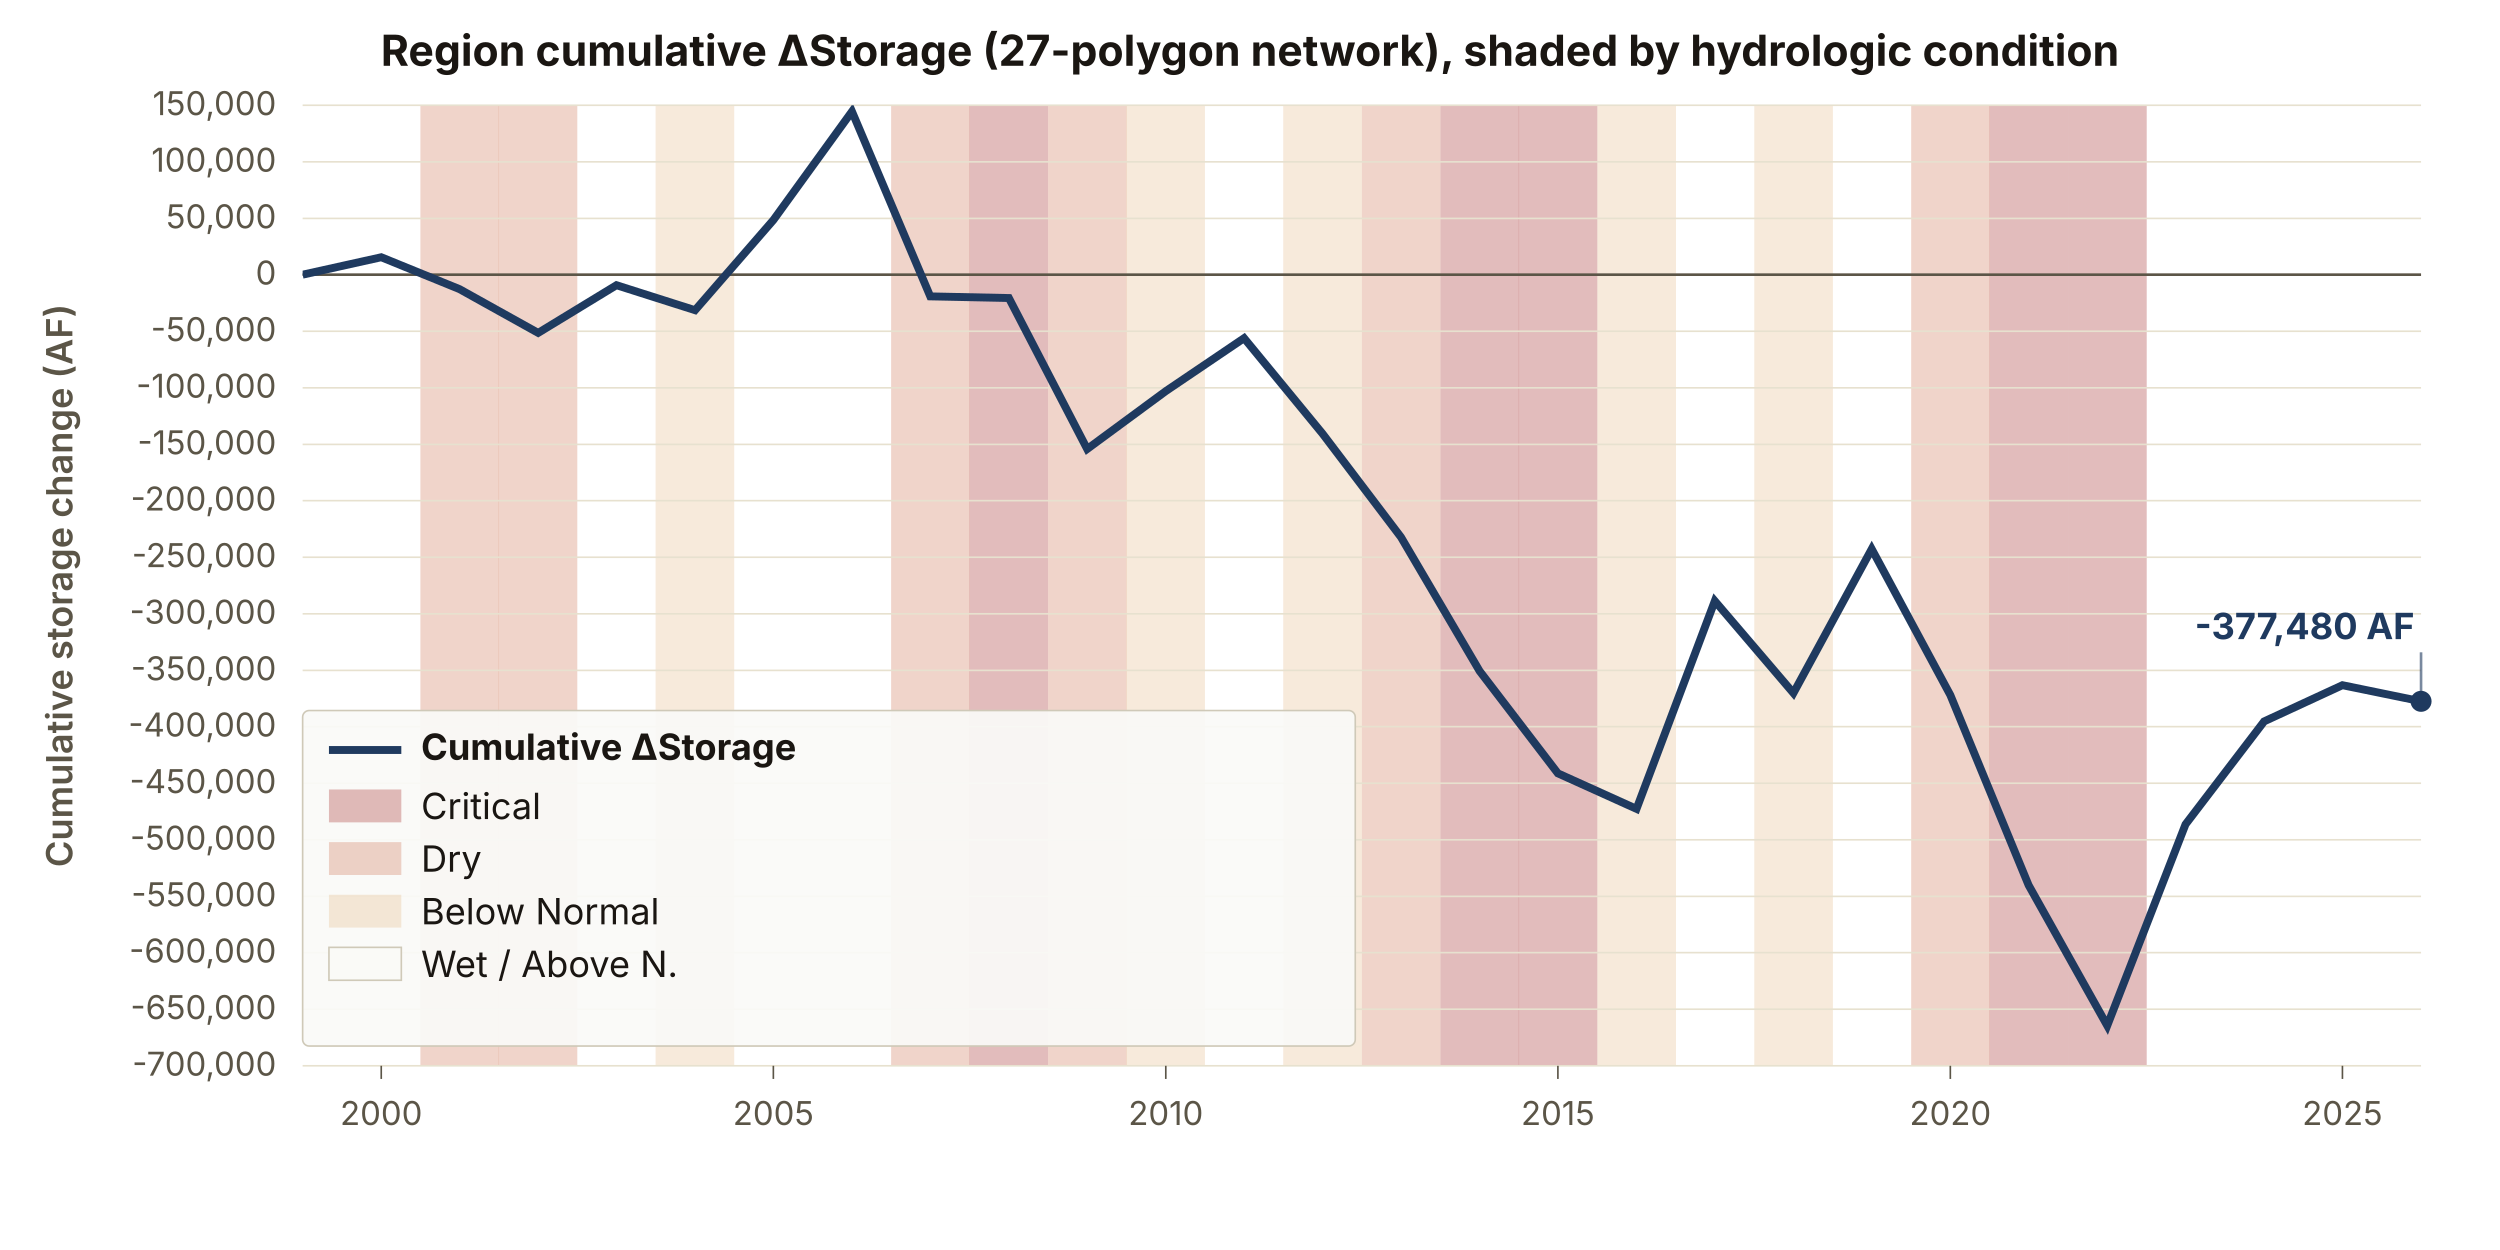
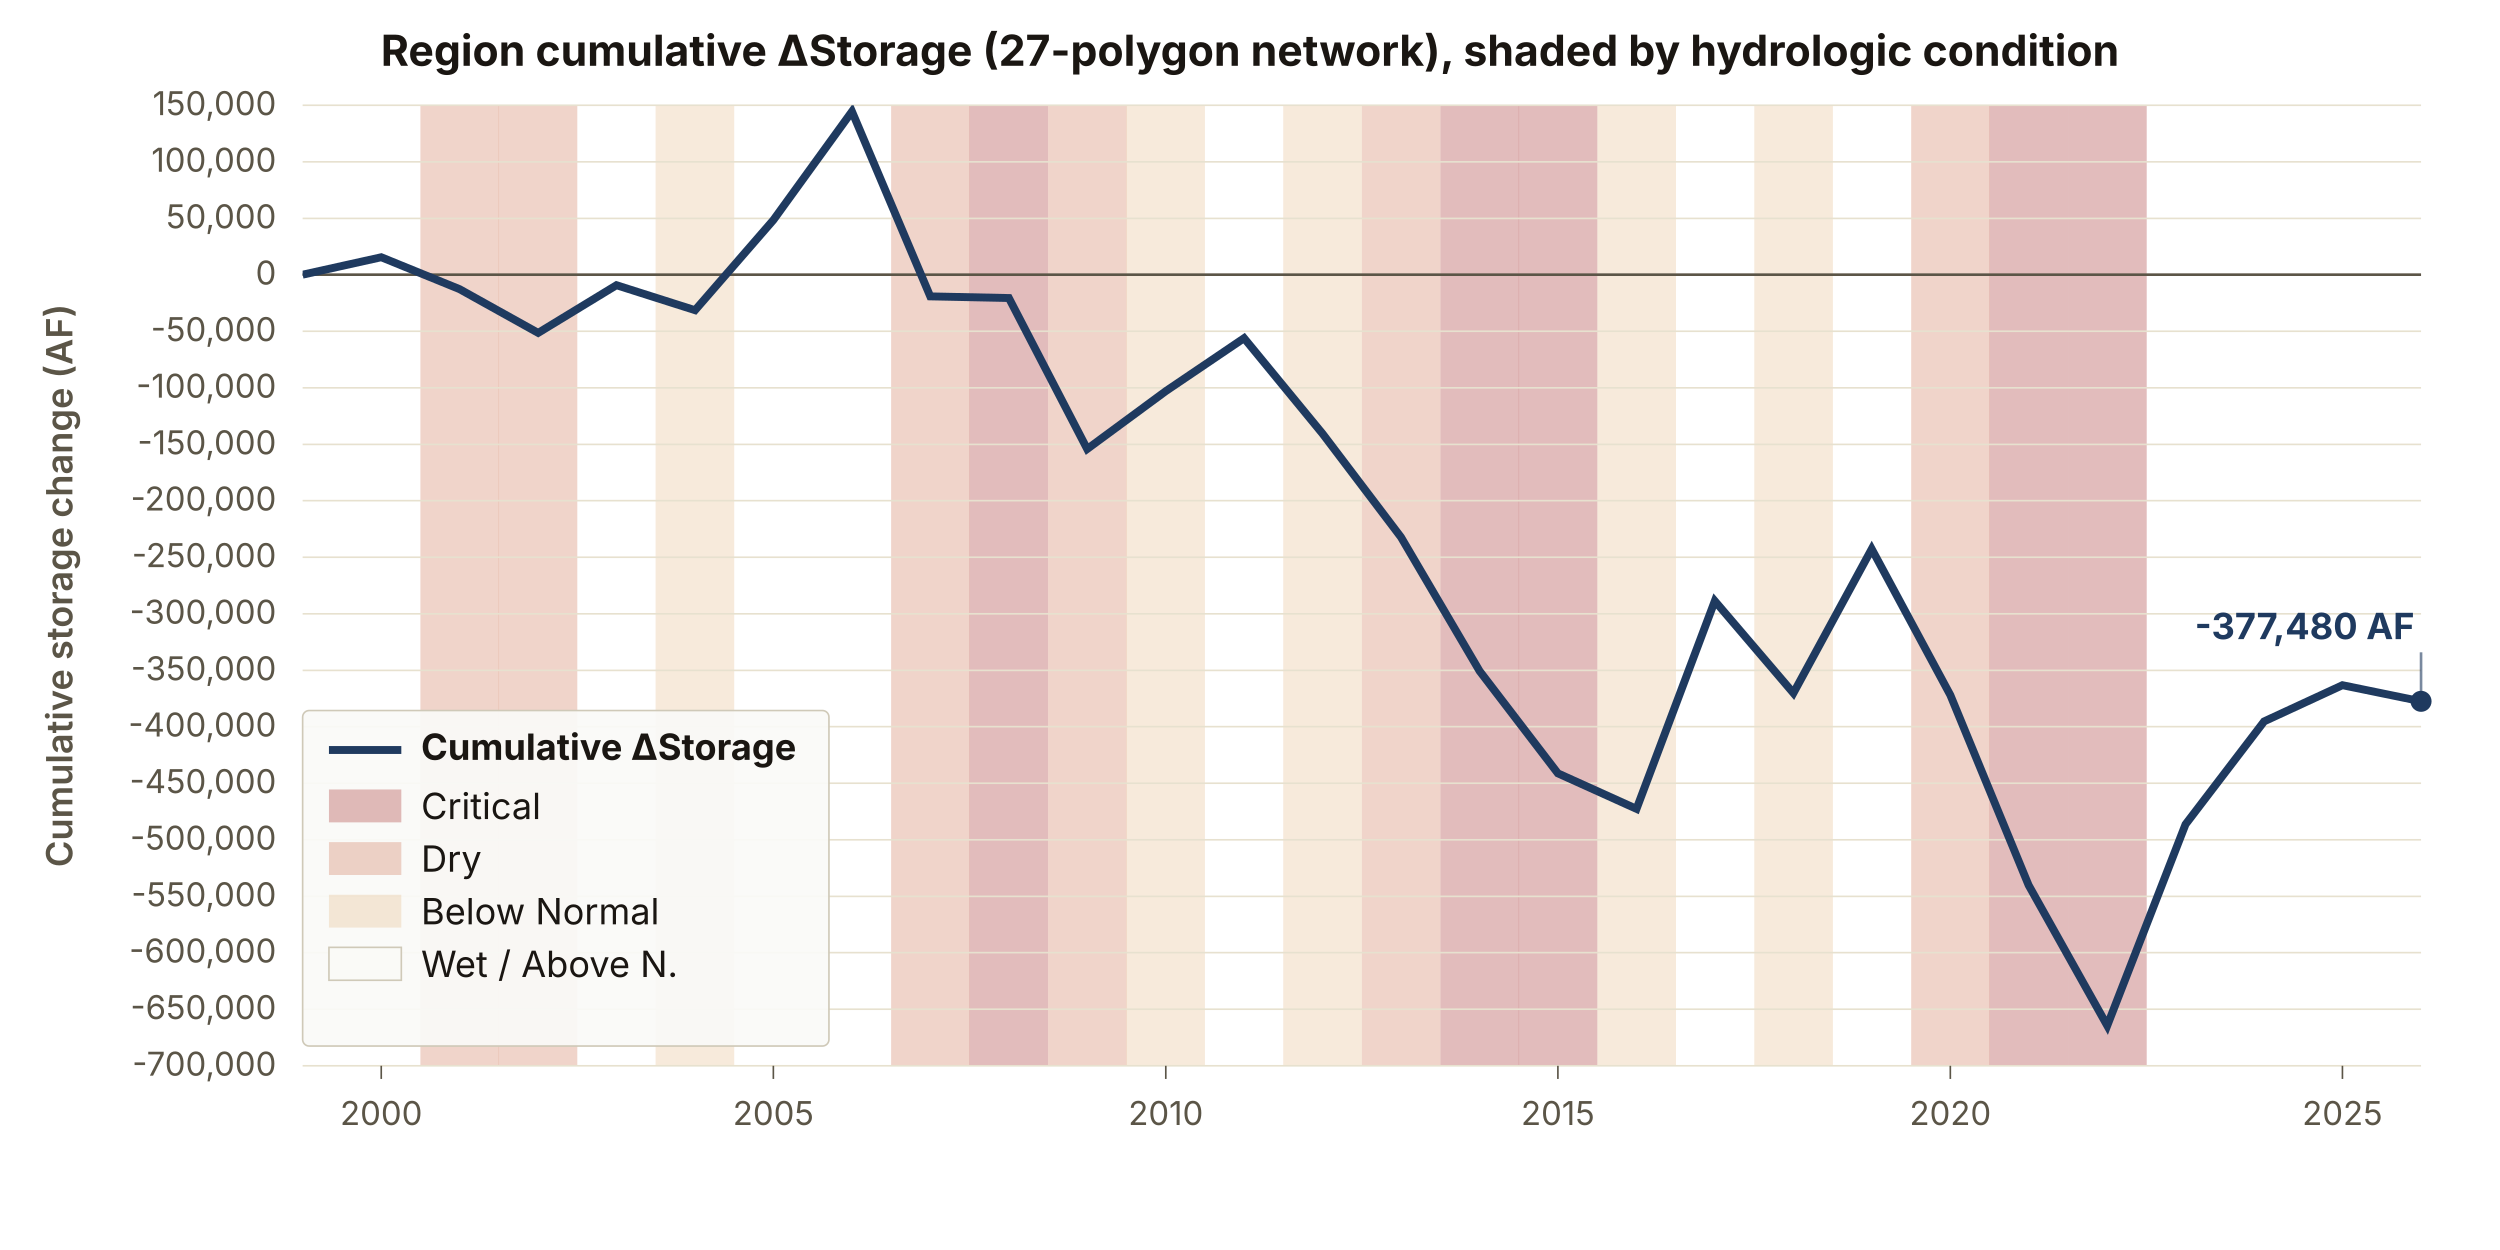
<svg xmlns="http://www.w3.org/2000/svg" viewBox="0 0 760 380" style="background:#fafaf7;font-family:'Inter',ui-sans-serif,system-ui;width:100%;height:auto;display:block;">
  <defs>
    <clipPath id="ts-clip">
      <rect x="92" y="32" width="644" height="292" />
    </clipPath>
  </defs>
  <text x="380.0" y="20" text-anchor="middle" font-size="13" font-weight="700" fill="#1a1612">Region cumulative ΔStorage (27-polygon network), shaded by hydrologic condition</text>
  <rect x="127.8" y="32" width="23.9" height="292" fill="#c75a35" fill-opacity="0.26" />
  <rect x="151.6" y="32" width="23.9" height="292" fill="#c75a35" fill-opacity="0.26" />
  <rect x="199.3" y="32" width="23.9" height="292" fill="#d99a4f" fill-opacity="0.2" />
  <rect x="270.9" y="32" width="23.9" height="292" fill="#c75a35" fill-opacity="0.26" />
  <rect x="294.7" y="32" width="23.9" height="292" fill="#a32d2d" fill-opacity="0.32" />
  <rect x="318.6" y="32" width="23.9" height="292" fill="#c75a35" fill-opacity="0.26" />
  <rect x="342.4" y="32" width="23.9" height="292" fill="#d99a4f" fill-opacity="0.2" />
  <rect x="390.1" y="32" width="23.9" height="292" fill="#d99a4f" fill-opacity="0.2" />
  <rect x="414.0" y="32" width="23.9" height="292" fill="#c75a35" fill-opacity="0.26" />
  <rect x="437.9" y="32" width="23.9" height="292" fill="#a32d2d" fill-opacity="0.32" />
  <rect x="461.7" y="32" width="23.9" height="292" fill="#a32d2d" fill-opacity="0.32" />
  <rect x="485.6" y="32" width="23.9" height="292" fill="#d99a4f" fill-opacity="0.2" />
  <rect x="533.3" y="32" width="23.9" height="292" fill="#d99a4f" fill-opacity="0.2" />
  <rect x="581.0" y="32" width="23.9" height="292" fill="#c75a35" fill-opacity="0.26" />
  <rect x="604.8" y="32" width="23.9" height="292" fill="#a32d2d" fill-opacity="0.32" />
  <rect x="628.7" y="32" width="23.9" height="292" fill="#a32d2d" fill-opacity="0.32" />
  <line x1="92" y1="324.0" x2="736" y2="324.0" stroke="#e7e1cf" stroke-width="0.5" />
  <text x="84" y="327.0" text-anchor="end" font-size="10" fill="#5b5547">-700,000</text>
  <line x1="92" y1="306.8" x2="736" y2="306.8" stroke="#e7e1cf" stroke-width="0.5" />
  <text x="84" y="309.8" text-anchor="end" font-size="10" fill="#5b5547">-650,000</text>
  <line x1="92" y1="289.6" x2="736" y2="289.6" stroke="#e7e1cf" stroke-width="0.5" />
  <text x="84" y="292.6" text-anchor="end" font-size="10" fill="#5b5547">-600,000</text>
  <line x1="92" y1="272.5" x2="736" y2="272.5" stroke="#e7e1cf" stroke-width="0.5" />
  <text x="84" y="275.5" text-anchor="end" font-size="10" fill="#5b5547">-550,000</text>
  <line x1="92" y1="255.3" x2="736" y2="255.3" stroke="#e7e1cf" stroke-width="0.5" />
  <text x="84" y="258.3" text-anchor="end" font-size="10" fill="#5b5547">-500,000</text>
  <line x1="92" y1="238.1" x2="736" y2="238.1" stroke="#e7e1cf" stroke-width="0.5" />
  <text x="84" y="241.1" text-anchor="end" font-size="10" fill="#5b5547">-450,000</text>
  <line x1="92" y1="220.9" x2="736" y2="220.9" stroke="#e7e1cf" stroke-width="0.5" />
  <text x="84" y="223.9" text-anchor="end" font-size="10" fill="#5b5547">-400,000</text>
  <line x1="92" y1="203.8" x2="736" y2="203.8" stroke="#e7e1cf" stroke-width="0.5" />
  <text x="84" y="206.8" text-anchor="end" font-size="10" fill="#5b5547">-350,000</text>
  <line x1="92" y1="186.6" x2="736" y2="186.6" stroke="#e7e1cf" stroke-width="0.5" />
  <text x="84" y="189.6" text-anchor="end" font-size="10" fill="#5b5547">-300,000</text>
  <line x1="92" y1="169.4" x2="736" y2="169.4" stroke="#e7e1cf" stroke-width="0.5" />
  <text x="84" y="172.4" text-anchor="end" font-size="10" fill="#5b5547">-250,000</text>
  <line x1="92" y1="152.2" x2="736" y2="152.2" stroke="#e7e1cf" stroke-width="0.5" />
  <text x="84" y="155.2" text-anchor="end" font-size="10" fill="#5b5547">-200,000</text>
  <line x1="92" y1="135.1" x2="736" y2="135.1" stroke="#e7e1cf" stroke-width="0.5" />
  <text x="84" y="138.1" text-anchor="end" font-size="10" fill="#5b5547">-150,000</text>
  <line x1="92" y1="117.9" x2="736" y2="117.9" stroke="#e7e1cf" stroke-width="0.5" />
  <text x="84" y="120.9" text-anchor="end" font-size="10" fill="#5b5547">-100,000</text>
  <line x1="92" y1="100.7" x2="736" y2="100.7" stroke="#e7e1cf" stroke-width="0.5" />
  <text x="84" y="103.7" text-anchor="end" font-size="10" fill="#5b5547">-50,000</text>
  <line x1="92" y1="83.5" x2="736" y2="83.5" stroke="#e7e1cf" stroke-width="0.5" />
  <text x="84" y="86.5" text-anchor="end" font-size="10" fill="#5b5547">0</text>
  <line x1="92" y1="66.4" x2="736" y2="66.4" stroke="#e7e1cf" stroke-width="0.5" />
  <text x="84" y="69.4" text-anchor="end" font-size="10" fill="#5b5547">50,000</text>
  <line x1="92" y1="49.2" x2="736" y2="49.2" stroke="#e7e1cf" stroke-width="0.5" />
  <text x="84" y="52.2" text-anchor="end" font-size="10" fill="#5b5547">100,000</text>
  <line x1="92" y1="32.0" x2="736" y2="32.0" stroke="#e7e1cf" stroke-width="0.5" />
  <text x="84" y="35.0" text-anchor="end" font-size="10" fill="#5b5547">150,000</text>
  <line x1="92" y1="83.5" x2="736" y2="83.5" stroke="#5b5547" stroke-width="0.8" />
  <line x1="115.9" y1="324" x2="115.9" y2="328" stroke="#5b5547" stroke-width="0.5" />
  <text x="115.9" y="342" text-anchor="middle" font-size="10" fill="#5b5547">2000</text>
  <line x1="235.1" y1="324" x2="235.1" y2="328" stroke="#5b5547" stroke-width="0.5" />
  <text x="235.1" y="342" text-anchor="middle" font-size="10" fill="#5b5547">2005</text>
  <line x1="354.4" y1="324" x2="354.4" y2="328" stroke="#5b5547" stroke-width="0.5" />
  <text x="354.4" y="342" text-anchor="middle" font-size="10" fill="#5b5547">2010</text>
  <line x1="473.6" y1="324" x2="473.6" y2="328" stroke="#5b5547" stroke-width="0.5" />
  <text x="473.6" y="342" text-anchor="middle" font-size="10" fill="#5b5547">2015</text>
  <line x1="592.9" y1="324" x2="592.9" y2="328" stroke="#5b5547" stroke-width="0.5" />
  <text x="592.9" y="342" text-anchor="middle" font-size="10" fill="#5b5547">2020</text>
  <line x1="712.1" y1="324" x2="712.1" y2="328" stroke="#5b5547" stroke-width="0.5" />
  <text x="712.1" y="342" text-anchor="middle" font-size="10" fill="#5b5547">2025</text>
  <text x="22" y="178.0" transform="rotate(-90,22,178.0)" text-anchor="middle" font-size="11" fill="#5b5547" font-weight="600">Cumulative storage change (AF)</text>
  <polyline points="92.0,83.5 115.9,78.2 139.7,87.9 163.6,101.2 187.4,86.7 211.3,94.3 235.1,66.9 259.0,33.9 282.8,90.1 306.7,90.6 330.5,136.5 354.4,118.9 378.2,102.8 402.1,131.9 425.9,163.3 449.8,204.0 473.6,235.1 497.5,245.9 521.3,182.7 545.2,210.7 569.0,166.9 592.9,211.3 616.7,269.1 640.6,311.8 664.4,250.6 688.3,219.3 712.1,208.3 736.0,213.2" fill="none" stroke="#1f3a5f" stroke-width="2.4" clip-path="url(#ts-clip)" />
  <circle cx="736.0" cy="213.2" r="3.2" fill="#1f3a5f" />
  <line x1="736.0" y1="210.2" x2="736.0" y2="198.3" stroke="#1f3a5f" stroke-width="0.8" opacity="0.6" />
  <text x="734.0" y="194.3" text-anchor="end" font-size="11" font-weight="700" fill="#1f3a5f">-377,480 AF</text>
  <g transform="translate(100,238)">
-     <rect x="-8" y="-22" width="320" height="102" fill="#fafaf7" fill-opacity="0.92" stroke="#cfc9b8" stroke-width="0.5" rx="2" />
+     <rect x="-8" y="-22" width="160" height="102" fill="#fafaf7" fill-opacity="0.92" stroke="#cfc9b8" stroke-width="0.5" rx="2" />
    <line x1="0" y1="-10" x2="22" y2="-10" stroke="#1f3a5f" stroke-width="2.4" />
    <text x="28" y="-7" font-size="11" fill="#1a1612">
      <tspan font-weight="700">Cumulative ΔStorage</tspan>
    </text>
    <rect x="0" y="2" width="22" height="10" fill="#a32d2d" fill-opacity="0.32" />
    <text x="28" y="11" font-size="11" fill="#1a1612">Critical</text>
    <rect x="0" y="18" width="22" height="10" fill="#c75a35" fill-opacity="0.26" />
    <text x="28" y="27" font-size="11" fill="#1a1612">Dry</text>
    <rect x="0" y="34" width="22" height="10" fill="#d99a4f" fill-opacity="0.2" />
    <text x="28" y="43" font-size="11" fill="#1a1612">Below Normal</text>
    <rect x="0" y="50" width="22" height="10" fill="#fafaf7" stroke="#cfc9b8" stroke-width="0.5" />
    <text x="28" y="59" font-size="11" fill="#1a1612">Wet / Above N.</text>
  </g>
</svg>
